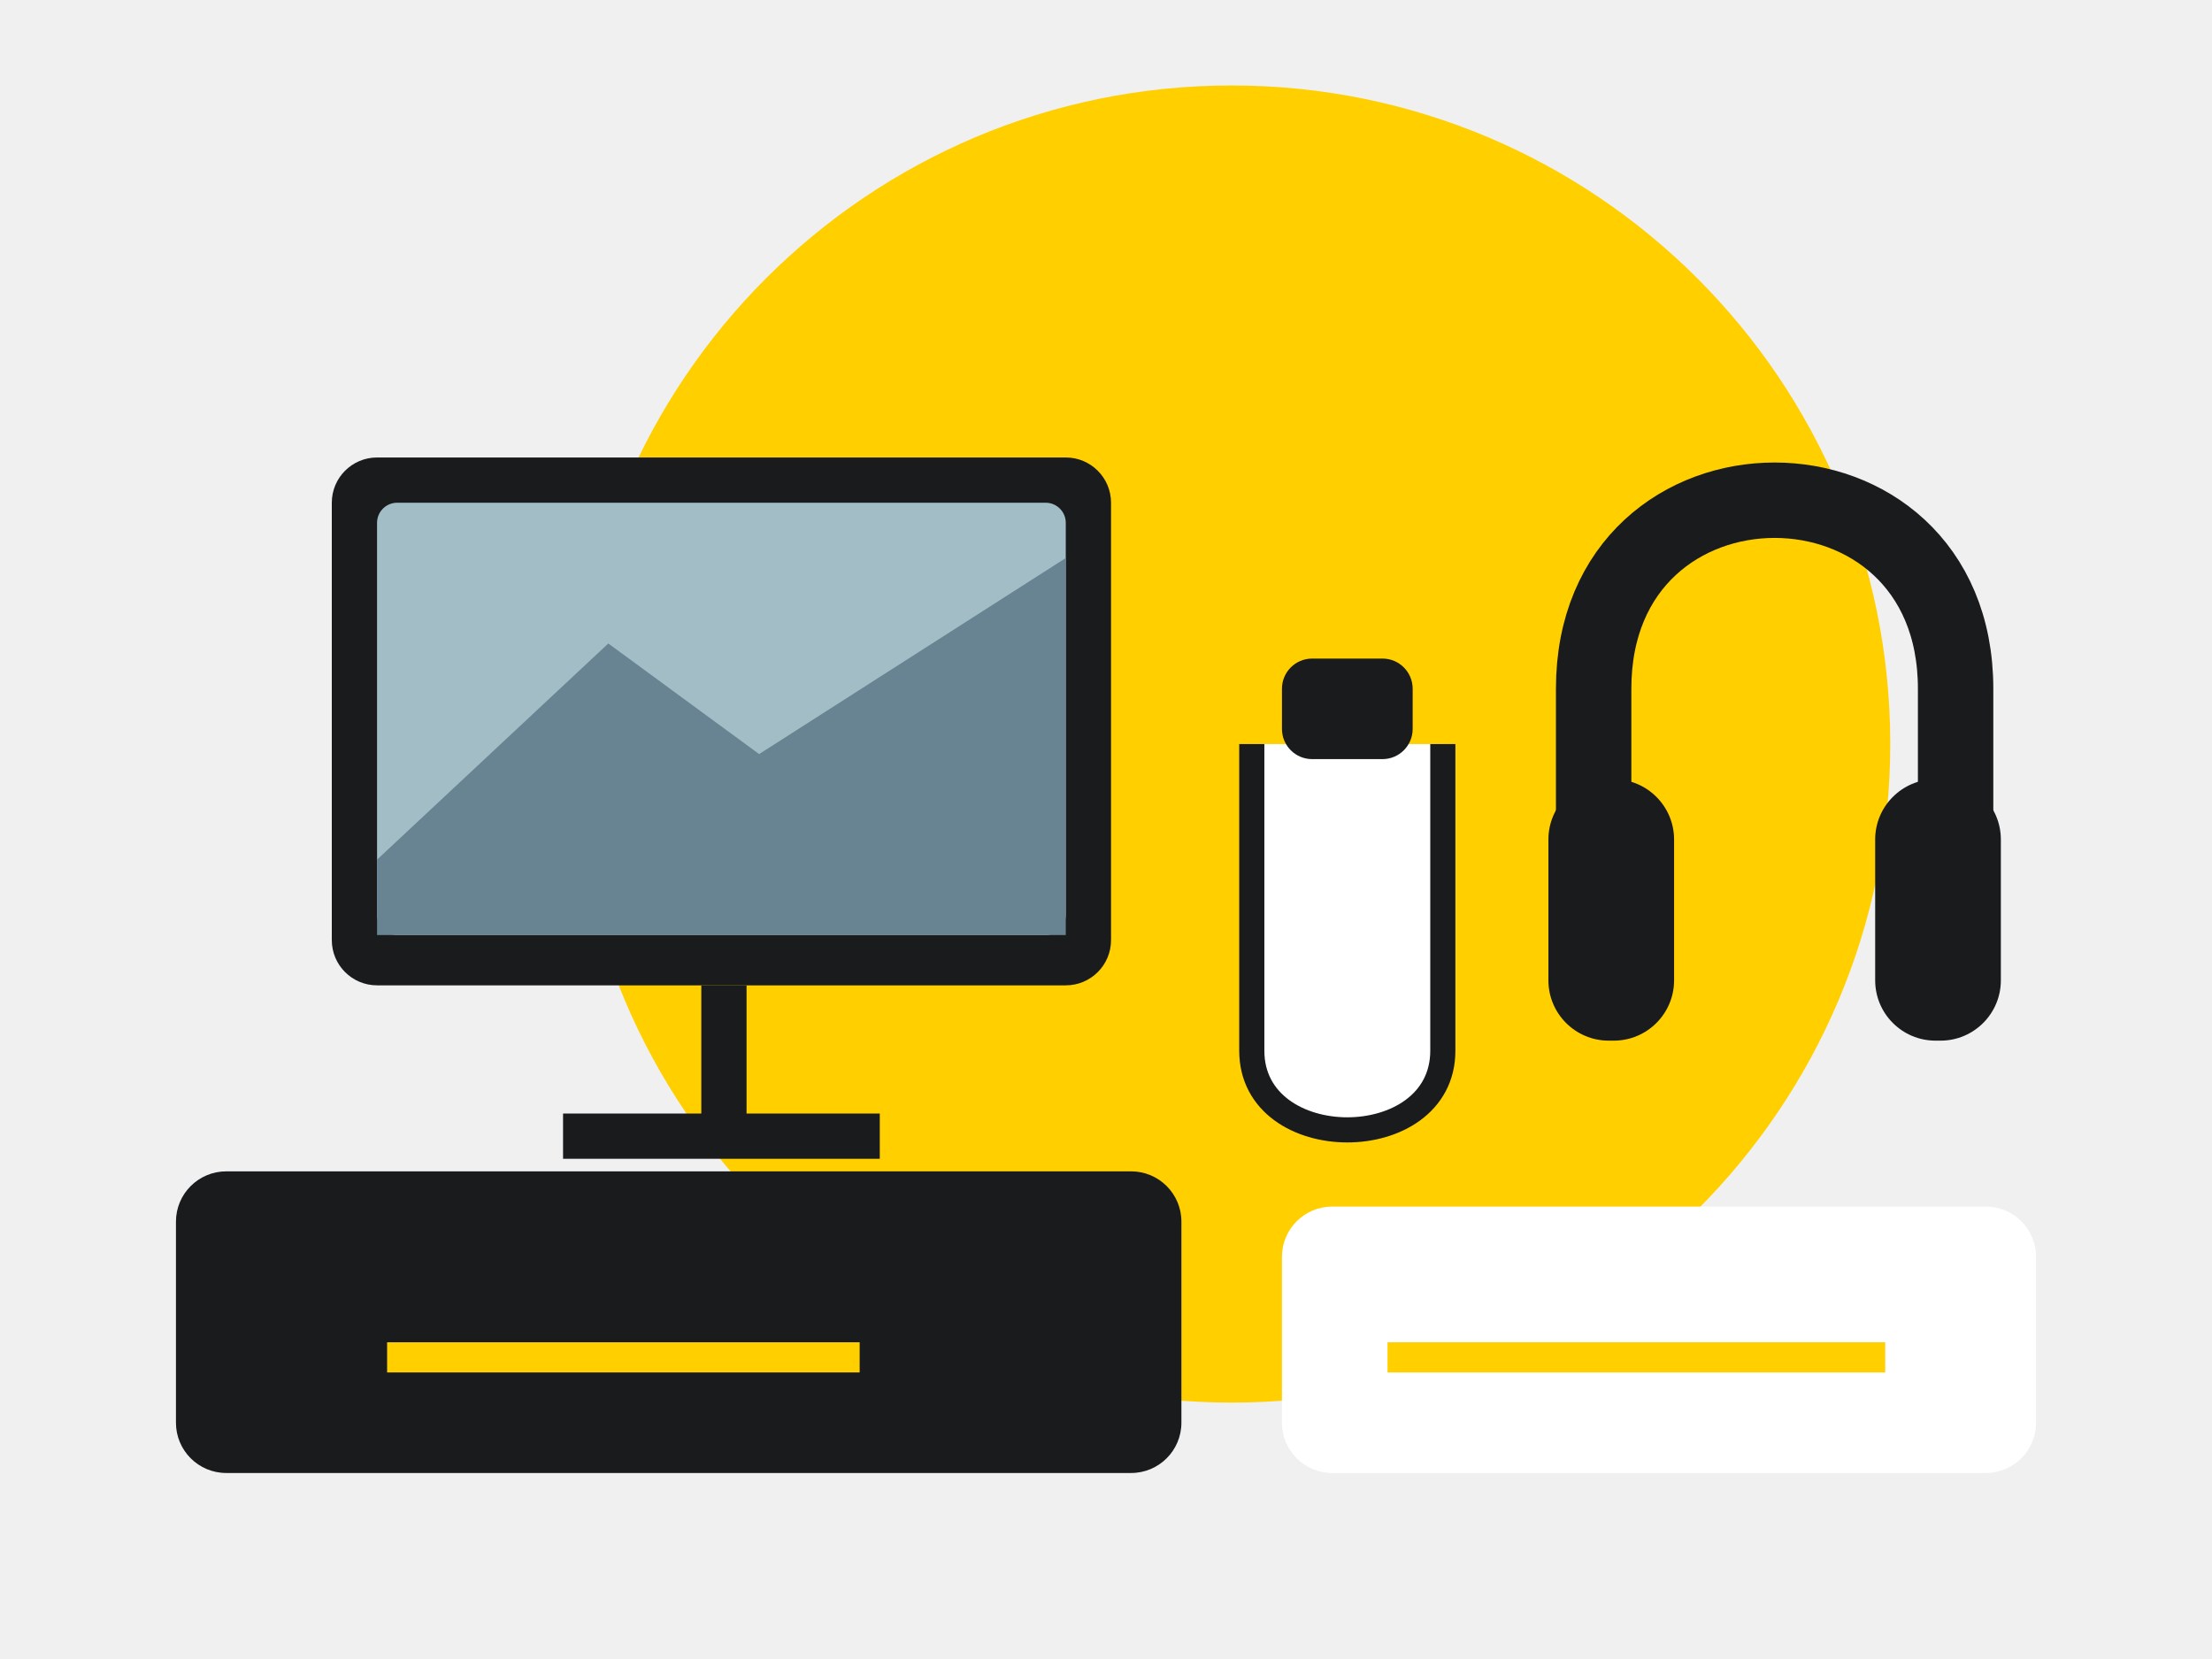
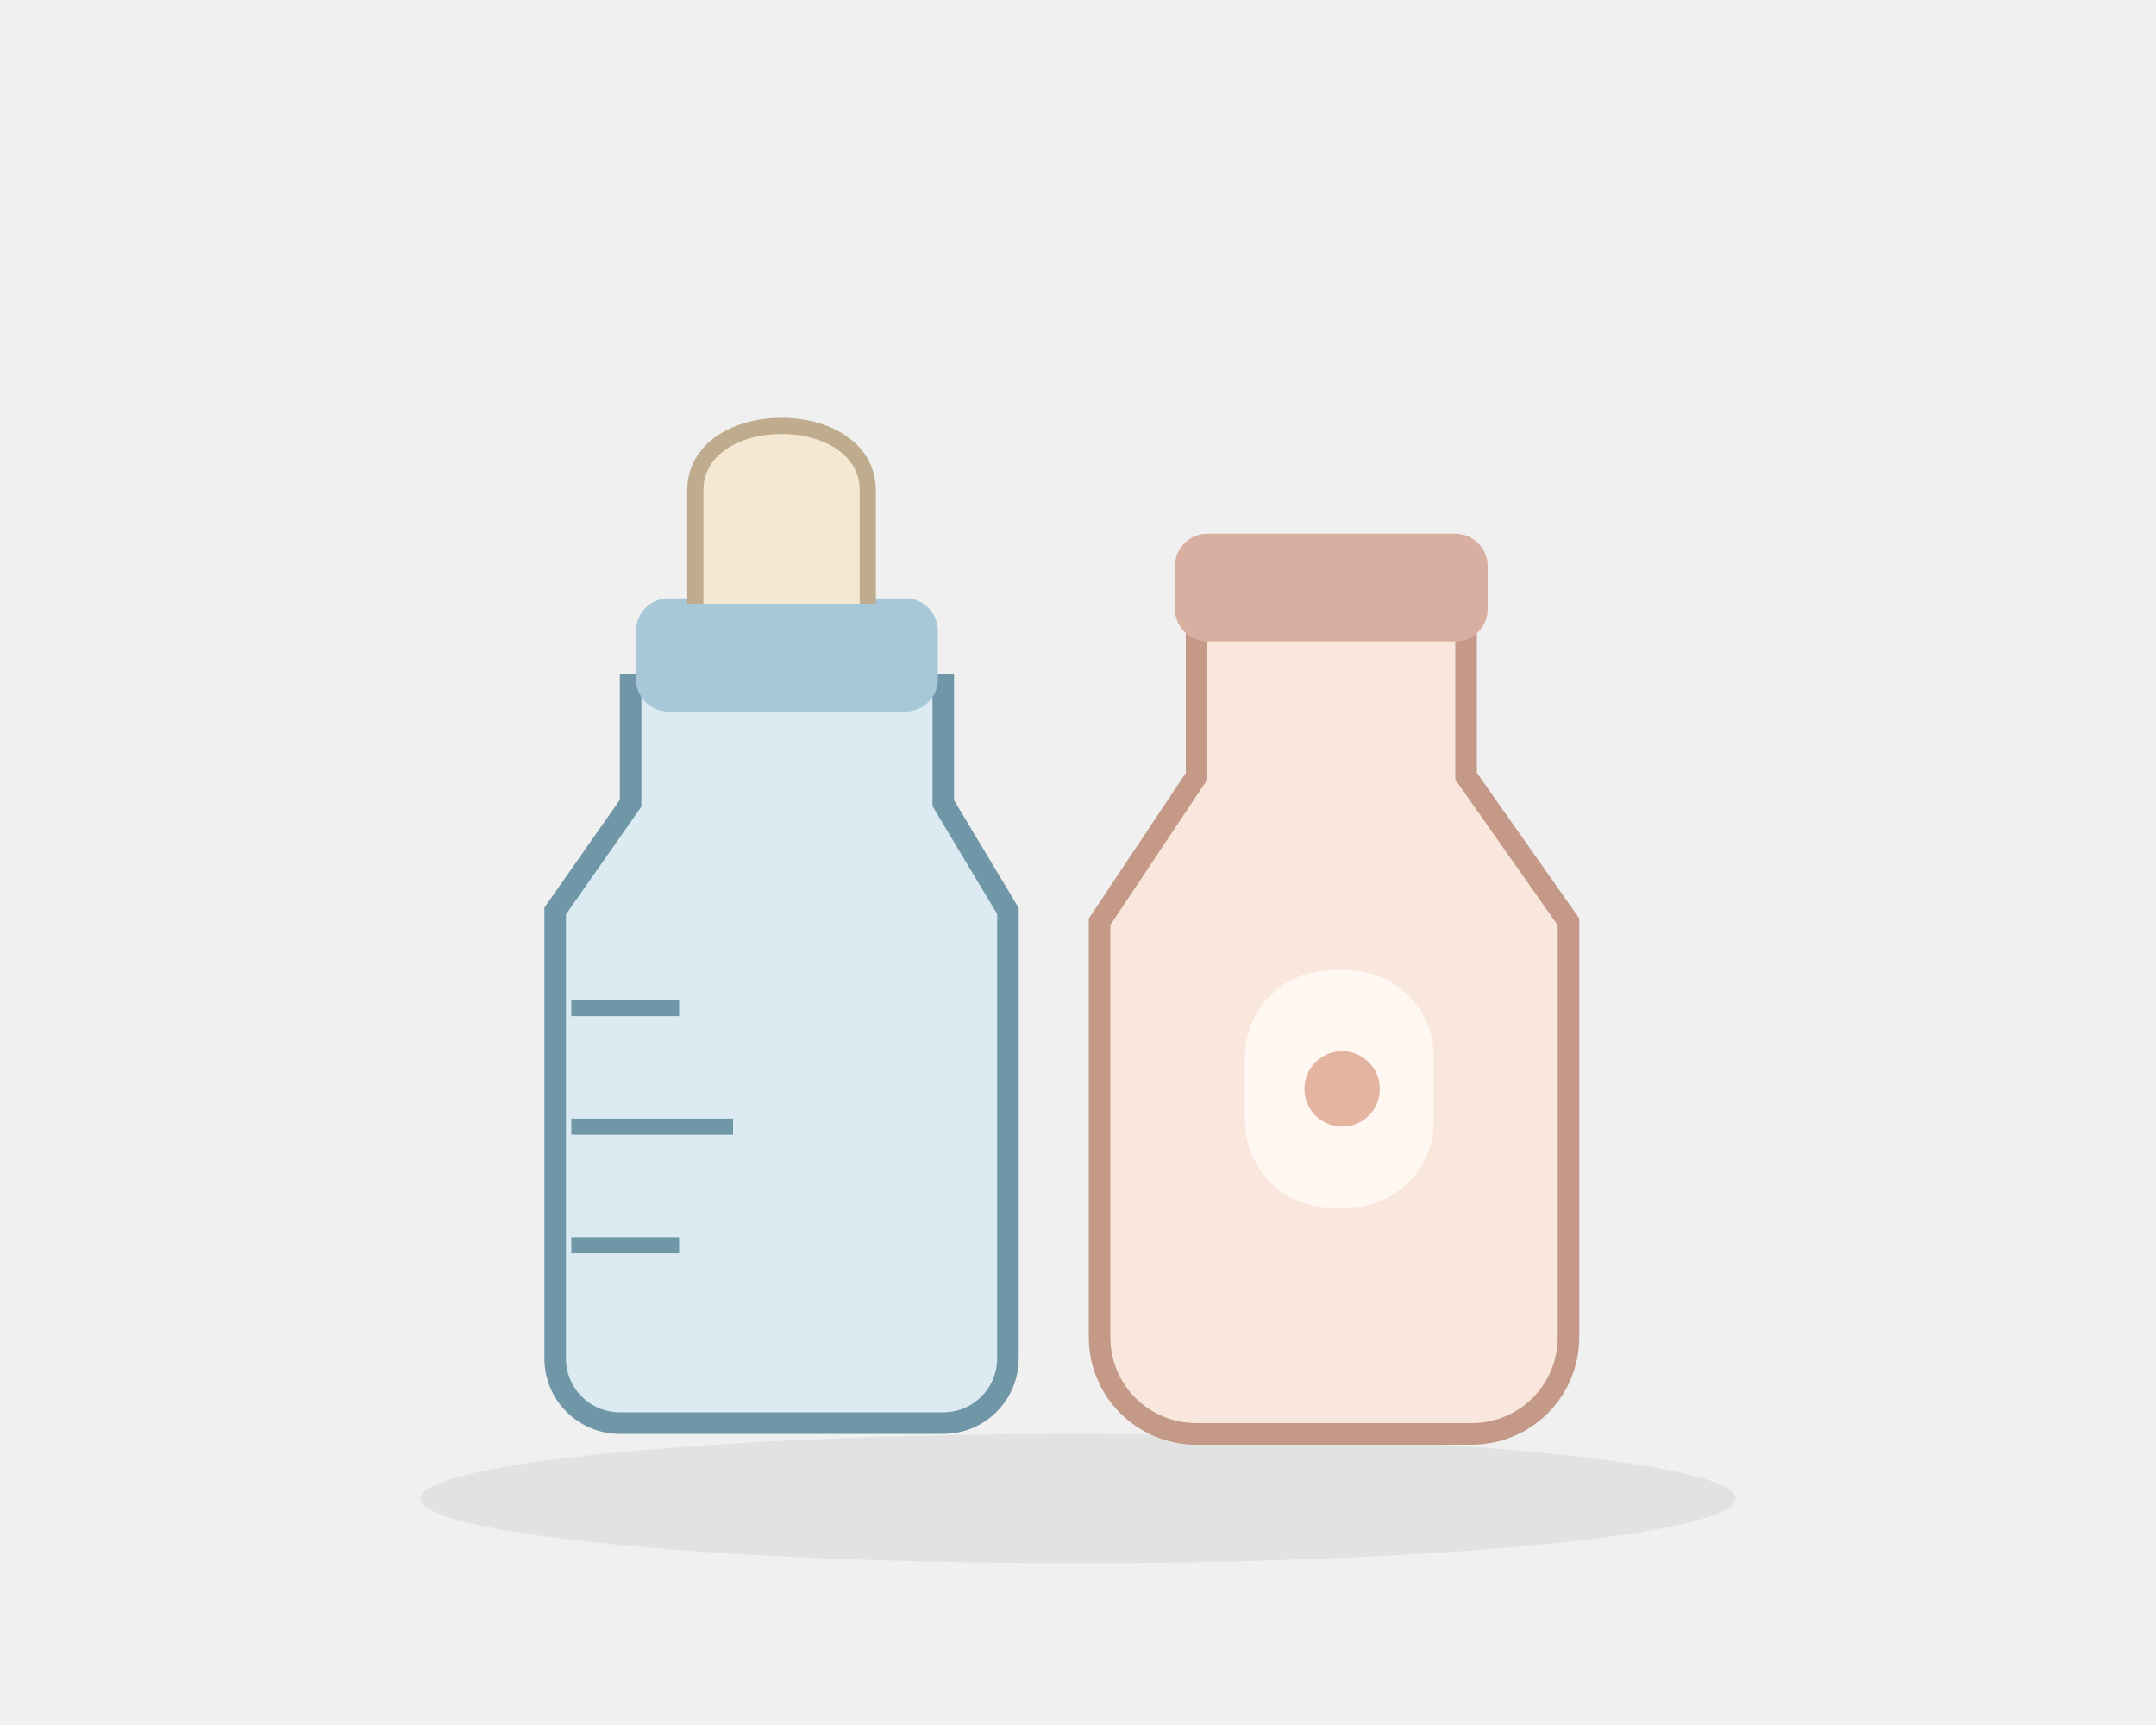
- <svg xmlns="http://www.w3.org/2000/svg" viewBox="0 0 440 330" fill="none" style="background:#fff6cb" aria-hidden="true">
-   <circle cx="245" cy="148" r="131" fill="#FFCF00" />
-   <rect x="35" y="233" width="200" height="60" rx="10" fill="#191B1D" />
-   <rect x="255" y="240" width="150" height="53" rx="10" fill="#fff" />
-   <rect x="66" y="91" width="155" height="105" rx="9" fill="#191B1D" />
-   <rect x="75" y="100" width="137" height="86" rx="4" fill="#A2BDC6" />
-   <path d="M75 171L121 128L151 150L212 111V186H75V171Z" fill="#688391" />
-   <path d="M144 196V225M112 226H175" stroke="#191B1D" stroke-width="9" />
-   <path d="M249 148V209C249 230 287 230 287 209V148" fill="#fff" stroke="#191B1D" stroke-width="5" />
-   <rect x="255" y="131" width="26" height="20" rx="6" fill="#191B1D" />
-   <path d="M317 173V137C317 87 389 87 389 137V173" stroke="#191B1D" stroke-width="15" />
-   <rect x="308" y="155" width="25" height="52" rx="12" fill="#191B1D" />
-   <rect x="373" y="155" width="25" height="52" rx="12" fill="#191B1D" />
-   <path d="M77 270H171M276 270H375" stroke="#FFCF00" stroke-width="6" />
+ <svg xmlns="http://www.w3.org/2000/svg" class="catalog-illustration illustration-set-bebe" viewBox="0 0 400 320" fill="none" style="background:#fff6cb" aria-hidden="true" focusable="false">
+   <ellipse cx="200" cy="278" rx="122" ry="12" fill="#000" opacity=".06" />
+   <path d="M117 127h58v22l12 20v83a12 12 0 0 1-12 12h-60a12 12 0 0 1-12-12v-83l14-20z" fill="#dcebf2" stroke="#7097a8" stroke-width="4" />
+   <rect x="118" y="111" width="56" height="21" rx="6" fill="#a6c8d8" />
+   <path d="M129 112V91c0-16 32-16 32 0v21" fill="#f5e8d2" stroke="#bfac8e" stroke-width="3" />
+   <path d="M106 187h20m-20 22h30m-30 22h20" stroke="#7097a8" stroke-width="3" />
+   <path d="M222 116h50v28l19 27v77c0 10-8 18-18 18h-51c-10 0-18-8-18-18v-77l18-27z" fill="#f9e7de" stroke="#c49988" stroke-width="4" />
+   <rect x="218" y="99" width="58" height="20" rx="6" fill="#d8afa0" />
+   <rect x="231" y="180" width="35" height="44" rx="16" fill="#fff8f2" />
+   <circle cx="249" cy="202" r="7" fill="#e4b4a1" />
</svg>
